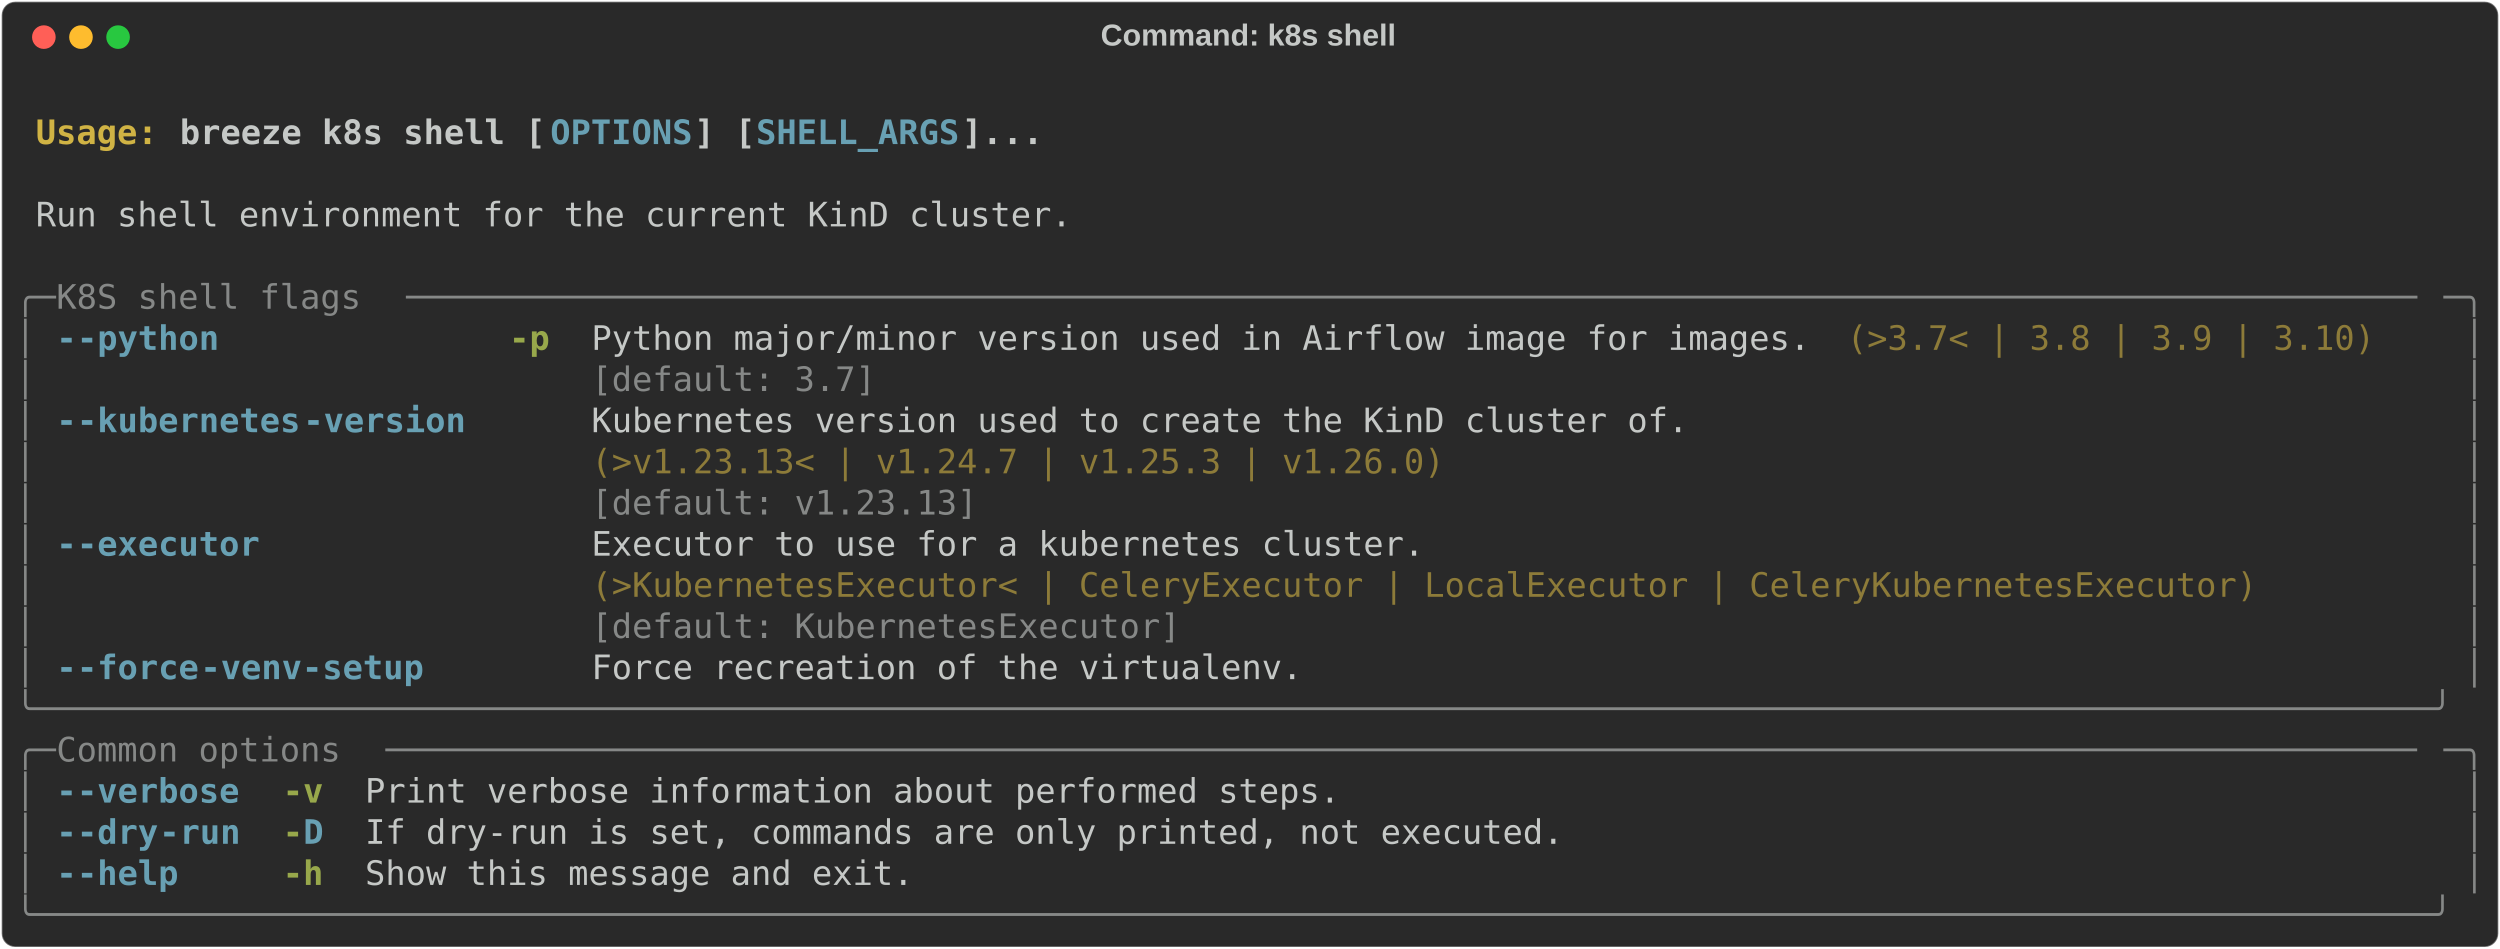
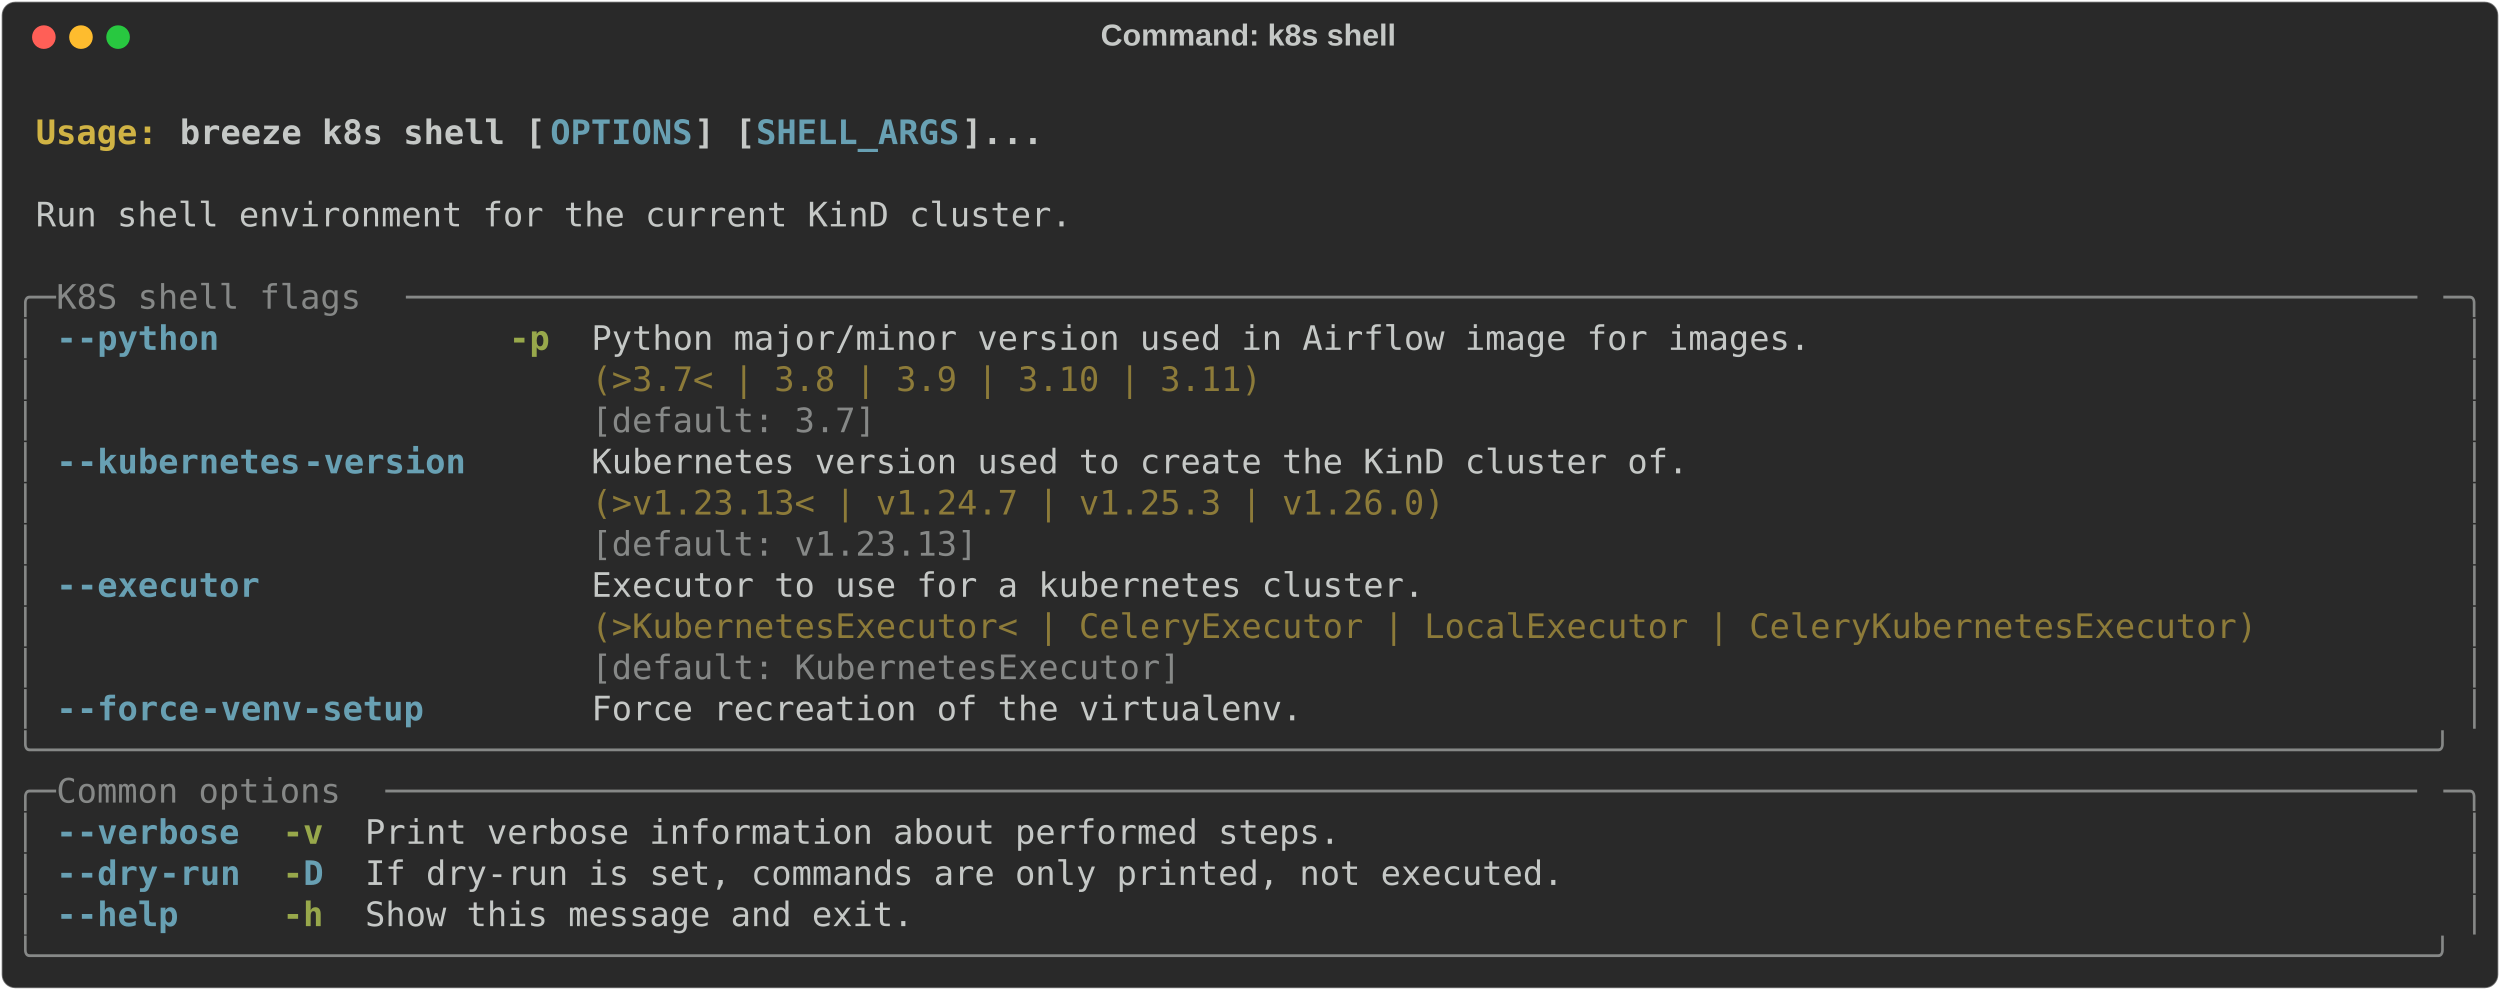
- <svg xmlns="http://www.w3.org/2000/svg" class="rich-terminal" viewBox="0 0 1482 562.4">
+ <svg xmlns="http://www.w3.org/2000/svg" class="rich-terminal" viewBox="0 0 1482 586.8">
  <style>

    @font-face {
        font-family: "Fira Code";
        src: local("FiraCode-Regular"),
                url("https://cdnjs.cloudflare.com/ajax/libs/firacode/6.2.0/woff2/FiraCode-Regular.woff2") format("woff2"),
                url("https://cdnjs.cloudflare.com/ajax/libs/firacode/6.2.0/woff/FiraCode-Regular.woff") format("woff");
        font-style: normal;
        font-weight: 400;
    }
    @font-face {
        font-family: "Fira Code";
        src: local("FiraCode-Bold"),
                url("https://cdnjs.cloudflare.com/ajax/libs/firacode/6.2.0/woff2/FiraCode-Bold.woff2") format("woff2"),
                url("https://cdnjs.cloudflare.com/ajax/libs/firacode/6.2.0/woff/FiraCode-Bold.woff") format("woff");
        font-style: bold;
        font-weight: 700;
    }

    .breeze-k8s-shell-matrix {
        font-family: Fira Code, monospace;
        font-size: 20px;
        line-height: 24.4px;
        font-variant-east-asian: full-width;
    }

    .breeze-k8s-shell-title {
        font-size: 18px;
        font-weight: bold;
        font-family: arial;
    }

    .breeze-k8s-shell-r1 { fill: #c5c8c6;font-weight: bold }
.breeze-k8s-shell-r2 { fill: #c5c8c6 }
.breeze-k8s-shell-r3 { fill: #d0b344;font-weight: bold }
.breeze-k8s-shell-r4 { fill: #68a0b3;font-weight: bold }
.breeze-k8s-shell-r5 { fill: #868887 }
.breeze-k8s-shell-r6 { fill: #98a84b;font-weight: bold }
.breeze-k8s-shell-r7 { fill: #8d7b39 }
    </style>
  <defs>
    <clipPath id="breeze-k8s-shell-clip-terminal">
-       <rect x="0" y="0" width="1463.0" height="511.4" />
+       <rect x="0" y="0" width="1463.0" height="535.8" />
    </clipPath>
    <clipPath id="breeze-k8s-shell-line-0">
      <rect x="0" y="1.5" width="1464" height="24.65" />
    </clipPath>
    <clipPath id="breeze-k8s-shell-line-1">
      <rect x="0" y="25.9" width="1464" height="24.65" />
    </clipPath>
    <clipPath id="breeze-k8s-shell-line-2">
      <rect x="0" y="50.3" width="1464" height="24.65" />
    </clipPath>
    <clipPath id="breeze-k8s-shell-line-3">
      <rect x="0" y="74.7" width="1464" height="24.65" />
    </clipPath>
    <clipPath id="breeze-k8s-shell-line-4">
      <rect x="0" y="99.1" width="1464" height="24.65" />
    </clipPath>
    <clipPath id="breeze-k8s-shell-line-5">
      <rect x="0" y="123.5" width="1464" height="24.65" />
    </clipPath>
    <clipPath id="breeze-k8s-shell-line-6">
      <rect x="0" y="147.9" width="1464" height="24.65" />
    </clipPath>
    <clipPath id="breeze-k8s-shell-line-7">
      <rect x="0" y="172.3" width="1464" height="24.65" />
    </clipPath>
    <clipPath id="breeze-k8s-shell-line-8">
      <rect x="0" y="196.7" width="1464" height="24.65" />
    </clipPath>
    <clipPath id="breeze-k8s-shell-line-9">
      <rect x="0" y="221.1" width="1464" height="24.65" />
    </clipPath>
    <clipPath id="breeze-k8s-shell-line-10">
      <rect x="0" y="245.5" width="1464" height="24.65" />
    </clipPath>
    <clipPath id="breeze-k8s-shell-line-11">
      <rect x="0" y="269.9" width="1464" height="24.65" />
    </clipPath>
    <clipPath id="breeze-k8s-shell-line-12">
      <rect x="0" y="294.3" width="1464" height="24.65" />
    </clipPath>
    <clipPath id="breeze-k8s-shell-line-13">
      <rect x="0" y="318.7" width="1464" height="24.65" />
    </clipPath>
    <clipPath id="breeze-k8s-shell-line-14">
      <rect x="0" y="343.1" width="1464" height="24.65" />
    </clipPath>
    <clipPath id="breeze-k8s-shell-line-15">
      <rect x="0" y="367.5" width="1464" height="24.65" />
    </clipPath>
    <clipPath id="breeze-k8s-shell-line-16">
      <rect x="0" y="391.9" width="1464" height="24.65" />
    </clipPath>
    <clipPath id="breeze-k8s-shell-line-17">
      <rect x="0" y="416.3" width="1464" height="24.65" />
    </clipPath>
    <clipPath id="breeze-k8s-shell-line-18">
      <rect x="0" y="440.7" width="1464" height="24.65" />
    </clipPath>
    <clipPath id="breeze-k8s-shell-line-19">
      <rect x="0" y="465.1" width="1464" height="24.65" />
    </clipPath>
+     <clipPath id="breeze-k8s-shell-line-20">
+       <rect x="0" y="489.5" width="1464" height="24.65" />
+     </clipPath>
  </defs>
-   <rect fill="#292929" stroke="rgba(255,255,255,0.35)" stroke-width="1" x="1" y="1" width="1480" height="560.4" rx="8" />
+   <rect fill="#292929" stroke="rgba(255,255,255,0.35)" stroke-width="1" x="1" y="1" width="1480" height="584.8" rx="8" />
  <text class="breeze-k8s-shell-title" fill="#c5c8c6" text-anchor="middle" x="740" y="27">Command: k8s shell</text>
  <g transform="translate(26,22)">
    <circle cx="0" cy="0" r="7" fill="#ff5f57" />
    <circle cx="22" cy="0" r="7" fill="#febc2e" />
    <circle cx="44" cy="0" r="7" fill="#28c840" />
  </g>
  <g transform="translate(9, 41)" clip-path="url(#breeze-k8s-shell-clip-terminal)">
    <g class="breeze-k8s-shell-matrix">
      <text class="breeze-k8s-shell-r2" x="1464" y="20" textLength="12.2" clip-path="url(#breeze-k8s-shell-line-0)">
</text>
      <text class="breeze-k8s-shell-r3" x="12.2" y="44.4" textLength="85.4" clip-path="url(#breeze-k8s-shell-line-1)">Usage: </text>
      <text class="breeze-k8s-shell-r1" x="97.6" y="44.4" textLength="219.6" clip-path="url(#breeze-k8s-shell-line-1)">breeze k8s shell [</text>
      <text class="breeze-k8s-shell-r4" x="317.2" y="44.4" textLength="85.4" clip-path="url(#breeze-k8s-shell-line-1)">OPTIONS</text>
      <text class="breeze-k8s-shell-r1" x="402.6" y="44.4" textLength="36.6" clip-path="url(#breeze-k8s-shell-line-1)">] [</text>
      <text class="breeze-k8s-shell-r4" x="439.2" y="44.4" textLength="122" clip-path="url(#breeze-k8s-shell-line-1)">SHELL_ARGS</text>
      <text class="breeze-k8s-shell-r1" x="561.2" y="44.4" textLength="48.8" clip-path="url(#breeze-k8s-shell-line-1)">]...</text>
      <text class="breeze-k8s-shell-r2" x="1464" y="44.4" textLength="12.2" clip-path="url(#breeze-k8s-shell-line-1)">
</text>
      <text class="breeze-k8s-shell-r2" x="1464" y="68.8" textLength="12.2" clip-path="url(#breeze-k8s-shell-line-2)">
</text>
      <text class="breeze-k8s-shell-r2" x="12.2" y="93.2" textLength="622.2" clip-path="url(#breeze-k8s-shell-line-3)">Run shell environment for the current KinD cluster.</text>
      <text class="breeze-k8s-shell-r2" x="1464" y="93.2" textLength="12.2" clip-path="url(#breeze-k8s-shell-line-3)">
</text>
      <text class="breeze-k8s-shell-r2" x="1464" y="117.6" textLength="12.2" clip-path="url(#breeze-k8s-shell-line-4)">
</text>
      <text class="breeze-k8s-shell-r5" x="0" y="142" textLength="24.4" clip-path="url(#breeze-k8s-shell-line-5)">╭─</text>
      <text class="breeze-k8s-shell-r5" x="24.4" y="142" textLength="207.4" clip-path="url(#breeze-k8s-shell-line-5)"> K8S shell flags </text>
      <text class="breeze-k8s-shell-r5" x="231.8" y="142" textLength="1207.8" clip-path="url(#breeze-k8s-shell-line-5)">───────────────────────────────────────────────────────────────────────────────────────────────────</text>
      <text class="breeze-k8s-shell-r5" x="1439.6" y="142" textLength="24.4" clip-path="url(#breeze-k8s-shell-line-5)">─╮</text>
      <text class="breeze-k8s-shell-r2" x="1464" y="142" textLength="12.2" clip-path="url(#breeze-k8s-shell-line-5)">
</text>
      <text class="breeze-k8s-shell-r5" x="0" y="166.4" textLength="12.2" clip-path="url(#breeze-k8s-shell-line-6)">│</text>
      <text class="breeze-k8s-shell-r4" x="24.4" y="166.4" textLength="12.2" clip-path="url(#breeze-k8s-shell-line-6)">-</text>
      <text class="breeze-k8s-shell-r4" x="36.6" y="166.4" textLength="85.4" clip-path="url(#breeze-k8s-shell-line-6)">-python</text>
      <text class="breeze-k8s-shell-r6" x="292.8" y="166.4" textLength="24.4" clip-path="url(#breeze-k8s-shell-line-6)">-p</text>
      <text class="breeze-k8s-shell-r2" x="341.6" y="166.4" textLength="732" clip-path="url(#breeze-k8s-shell-line-6)">Python major/minor version used in Airflow image for images.</text>
-       <text class="breeze-k8s-shell-r7" x="1085.8" y="166.4" textLength="317.2" clip-path="url(#breeze-k8s-shell-line-6)">(&gt;3.7&lt; | 3.8 | 3.9 | 3.10)</text>
      <text class="breeze-k8s-shell-r5" x="1451.8" y="166.4" textLength="12.2" clip-path="url(#breeze-k8s-shell-line-6)">│</text>
      <text class="breeze-k8s-shell-r2" x="1464" y="166.4" textLength="12.2" clip-path="url(#breeze-k8s-shell-line-6)">
</text>
      <text class="breeze-k8s-shell-r5" x="0" y="190.8" textLength="12.2" clip-path="url(#breeze-k8s-shell-line-7)">│</text>
-       <text class="breeze-k8s-shell-r5" x="341.6" y="190.8" textLength="732" clip-path="url(#breeze-k8s-shell-line-7)">[default: 3.7]                                              </text>
+       <text class="breeze-k8s-shell-r7" x="341.6" y="190.8" textLength="732" clip-path="url(#breeze-k8s-shell-line-7)">(&gt;3.7&lt; | 3.8 | 3.9 | 3.10 | 3.11)                           </text>
      <text class="breeze-k8s-shell-r5" x="1451.8" y="190.8" textLength="12.2" clip-path="url(#breeze-k8s-shell-line-7)">│</text>
      <text class="breeze-k8s-shell-r2" x="1464" y="190.8" textLength="12.2" clip-path="url(#breeze-k8s-shell-line-7)">
</text>
      <text class="breeze-k8s-shell-r5" x="0" y="215.2" textLength="12.2" clip-path="url(#breeze-k8s-shell-line-8)">│</text>
-       <text class="breeze-k8s-shell-r4" x="24.4" y="215.2" textLength="12.2" clip-path="url(#breeze-k8s-shell-line-8)">-</text>
-       <text class="breeze-k8s-shell-r4" x="36.6" y="215.2" textLength="134.2" clip-path="url(#breeze-k8s-shell-line-8)">-kubernetes</text>
-       <text class="breeze-k8s-shell-r4" x="170.8" y="215.2" textLength="97.6" clip-path="url(#breeze-k8s-shell-line-8)">-version</text>
-       <text class="breeze-k8s-shell-r2" x="341.6" y="215.2" textLength="658.8" clip-path="url(#breeze-k8s-shell-line-8)">Kubernetes version used to create the KinD cluster of.</text>
+       <text class="breeze-k8s-shell-r5" x="341.6" y="215.2" textLength="732" clip-path="url(#breeze-k8s-shell-line-8)">[default: 3.7]                                              </text>
      <text class="breeze-k8s-shell-r5" x="1451.8" y="215.2" textLength="12.2" clip-path="url(#breeze-k8s-shell-line-8)">│</text>
      <text class="breeze-k8s-shell-r2" x="1464" y="215.2" textLength="12.2" clip-path="url(#breeze-k8s-shell-line-8)">
</text>
      <text class="breeze-k8s-shell-r5" x="0" y="239.6" textLength="12.2" clip-path="url(#breeze-k8s-shell-line-9)">│</text>
-       <text class="breeze-k8s-shell-r7" x="341.6" y="239.6" textLength="658.8" clip-path="url(#breeze-k8s-shell-line-9)">(&gt;v1.23.13&lt; | v1.24.7 | v1.25.3 | v1.26.0)            </text>
+       <text class="breeze-k8s-shell-r4" x="24.4" y="239.6" textLength="12.2" clip-path="url(#breeze-k8s-shell-line-9)">-</text>
+       <text class="breeze-k8s-shell-r4" x="36.6" y="239.6" textLength="134.2" clip-path="url(#breeze-k8s-shell-line-9)">-kubernetes</text>
+       <text class="breeze-k8s-shell-r4" x="170.8" y="239.6" textLength="97.6" clip-path="url(#breeze-k8s-shell-line-9)">-version</text>
+       <text class="breeze-k8s-shell-r2" x="341.6" y="239.6" textLength="658.8" clip-path="url(#breeze-k8s-shell-line-9)">Kubernetes version used to create the KinD cluster of.</text>
      <text class="breeze-k8s-shell-r5" x="1451.8" y="239.6" textLength="12.2" clip-path="url(#breeze-k8s-shell-line-9)">│</text>
      <text class="breeze-k8s-shell-r2" x="1464" y="239.6" textLength="12.2" clip-path="url(#breeze-k8s-shell-line-9)">
</text>
      <text class="breeze-k8s-shell-r5" x="0" y="264" textLength="12.2" clip-path="url(#breeze-k8s-shell-line-10)">│</text>
-       <text class="breeze-k8s-shell-r5" x="341.6" y="264" textLength="658.8" clip-path="url(#breeze-k8s-shell-line-10)">[default: v1.23.13]                                   </text>
+       <text class="breeze-k8s-shell-r7" x="341.6" y="264" textLength="658.8" clip-path="url(#breeze-k8s-shell-line-10)">(&gt;v1.23.13&lt; | v1.24.7 | v1.25.3 | v1.26.0)            </text>
      <text class="breeze-k8s-shell-r5" x="1451.8" y="264" textLength="12.2" clip-path="url(#breeze-k8s-shell-line-10)">│</text>
      <text class="breeze-k8s-shell-r2" x="1464" y="264" textLength="12.2" clip-path="url(#breeze-k8s-shell-line-10)">
</text>
      <text class="breeze-k8s-shell-r5" x="0" y="288.4" textLength="12.2" clip-path="url(#breeze-k8s-shell-line-11)">│</text>
-       <text class="breeze-k8s-shell-r4" x="24.4" y="288.4" textLength="12.2" clip-path="url(#breeze-k8s-shell-line-11)">-</text>
-       <text class="breeze-k8s-shell-r4" x="36.6" y="288.4" textLength="109.8" clip-path="url(#breeze-k8s-shell-line-11)">-executor</text>
-       <text class="breeze-k8s-shell-r2" x="341.6" y="288.4" textLength="1000.4" clip-path="url(#breeze-k8s-shell-line-11)">Executor to use for a kubernetes cluster.                                         </text>
+       <text class="breeze-k8s-shell-r5" x="341.6" y="288.4" textLength="658.8" clip-path="url(#breeze-k8s-shell-line-11)">[default: v1.23.13]                                   </text>
      <text class="breeze-k8s-shell-r5" x="1451.8" y="288.4" textLength="12.2" clip-path="url(#breeze-k8s-shell-line-11)">│</text>
      <text class="breeze-k8s-shell-r2" x="1464" y="288.4" textLength="12.2" clip-path="url(#breeze-k8s-shell-line-11)">
</text>
      <text class="breeze-k8s-shell-r5" x="0" y="312.8" textLength="12.2" clip-path="url(#breeze-k8s-shell-line-12)">│</text>
-       <text class="breeze-k8s-shell-r7" x="341.6" y="312.8" textLength="1000.4" clip-path="url(#breeze-k8s-shell-line-12)">(&gt;KubernetesExecutor&lt; | CeleryExecutor | LocalExecutor | CeleryKubernetesExecutor)</text>
+       <text class="breeze-k8s-shell-r4" x="24.4" y="312.8" textLength="12.2" clip-path="url(#breeze-k8s-shell-line-12)">-</text>
+       <text class="breeze-k8s-shell-r4" x="36.6" y="312.8" textLength="109.8" clip-path="url(#breeze-k8s-shell-line-12)">-executor</text>
+       <text class="breeze-k8s-shell-r2" x="341.6" y="312.8" textLength="1000.4" clip-path="url(#breeze-k8s-shell-line-12)">Executor to use for a kubernetes cluster.                                         </text>
      <text class="breeze-k8s-shell-r5" x="1451.8" y="312.8" textLength="12.2" clip-path="url(#breeze-k8s-shell-line-12)">│</text>
      <text class="breeze-k8s-shell-r2" x="1464" y="312.8" textLength="12.2" clip-path="url(#breeze-k8s-shell-line-12)">
</text>
      <text class="breeze-k8s-shell-r5" x="0" y="337.2" textLength="12.2" clip-path="url(#breeze-k8s-shell-line-13)">│</text>
-       <text class="breeze-k8s-shell-r5" x="341.6" y="337.2" textLength="1000.4" clip-path="url(#breeze-k8s-shell-line-13)">[default: KubernetesExecutor]                                                     </text>
+       <text class="breeze-k8s-shell-r7" x="341.6" y="337.2" textLength="1000.4" clip-path="url(#breeze-k8s-shell-line-13)">(&gt;KubernetesExecutor&lt; | CeleryExecutor | LocalExecutor | CeleryKubernetesExecutor)</text>
      <text class="breeze-k8s-shell-r5" x="1451.8" y="337.2" textLength="12.2" clip-path="url(#breeze-k8s-shell-line-13)">│</text>
      <text class="breeze-k8s-shell-r2" x="1464" y="337.2" textLength="12.2" clip-path="url(#breeze-k8s-shell-line-13)">
</text>
      <text class="breeze-k8s-shell-r5" x="0" y="361.6" textLength="12.2" clip-path="url(#breeze-k8s-shell-line-14)">│</text>
-       <text class="breeze-k8s-shell-r4" x="24.4" y="361.6" textLength="12.2" clip-path="url(#breeze-k8s-shell-line-14)">-</text>
-       <text class="breeze-k8s-shell-r4" x="36.6" y="361.6" textLength="73.2" clip-path="url(#breeze-k8s-shell-line-14)">-force</text>
-       <text class="breeze-k8s-shell-r4" x="109.8" y="361.6" textLength="134.2" clip-path="url(#breeze-k8s-shell-line-14)">-venv-setup</text>
-       <text class="breeze-k8s-shell-r2" x="341.6" y="361.6" textLength="427" clip-path="url(#breeze-k8s-shell-line-14)">Force recreation of the virtualenv.</text>
+       <text class="breeze-k8s-shell-r5" x="341.6" y="361.6" textLength="1000.4" clip-path="url(#breeze-k8s-shell-line-14)">[default: KubernetesExecutor]                                                     </text>
      <text class="breeze-k8s-shell-r5" x="1451.8" y="361.6" textLength="12.2" clip-path="url(#breeze-k8s-shell-line-14)">│</text>
      <text class="breeze-k8s-shell-r2" x="1464" y="361.6" textLength="12.2" clip-path="url(#breeze-k8s-shell-line-14)">
</text>
-       <text class="breeze-k8s-shell-r5" x="0" y="386" textLength="1464" clip-path="url(#breeze-k8s-shell-line-15)">╰──────────────────────────────────────────────────────────────────────────────────────────────────────────────────────╯</text>
+       <text class="breeze-k8s-shell-r5" x="0" y="386" textLength="12.2" clip-path="url(#breeze-k8s-shell-line-15)">│</text>
+       <text class="breeze-k8s-shell-r4" x="24.4" y="386" textLength="12.2" clip-path="url(#breeze-k8s-shell-line-15)">-</text>
+       <text class="breeze-k8s-shell-r4" x="36.6" y="386" textLength="73.2" clip-path="url(#breeze-k8s-shell-line-15)">-force</text>
+       <text class="breeze-k8s-shell-r4" x="109.8" y="386" textLength="134.2" clip-path="url(#breeze-k8s-shell-line-15)">-venv-setup</text>
+       <text class="breeze-k8s-shell-r2" x="341.6" y="386" textLength="427" clip-path="url(#breeze-k8s-shell-line-15)">Force recreation of the virtualenv.</text>
+       <text class="breeze-k8s-shell-r5" x="1451.8" y="386" textLength="12.2" clip-path="url(#breeze-k8s-shell-line-15)">│</text>
      <text class="breeze-k8s-shell-r2" x="1464" y="386" textLength="12.2" clip-path="url(#breeze-k8s-shell-line-15)">
</text>
-       <text class="breeze-k8s-shell-r5" x="0" y="410.4" textLength="24.4" clip-path="url(#breeze-k8s-shell-line-16)">╭─</text>
-       <text class="breeze-k8s-shell-r5" x="24.4" y="410.4" textLength="195.2" clip-path="url(#breeze-k8s-shell-line-16)"> Common options </text>
-       <text class="breeze-k8s-shell-r5" x="219.6" y="410.4" textLength="1220" clip-path="url(#breeze-k8s-shell-line-16)">────────────────────────────────────────────────────────────────────────────────────────────────────</text>
-       <text class="breeze-k8s-shell-r5" x="1439.6" y="410.4" textLength="24.4" clip-path="url(#breeze-k8s-shell-line-16)">─╮</text>
+       <text class="breeze-k8s-shell-r5" x="0" y="410.4" textLength="1464" clip-path="url(#breeze-k8s-shell-line-16)">╰──────────────────────────────────────────────────────────────────────────────────────────────────────────────────────╯</text>
      <text class="breeze-k8s-shell-r2" x="1464" y="410.4" textLength="12.2" clip-path="url(#breeze-k8s-shell-line-16)">
</text>
-       <text class="breeze-k8s-shell-r5" x="0" y="434.8" textLength="12.2" clip-path="url(#breeze-k8s-shell-line-17)">│</text>
-       <text class="breeze-k8s-shell-r4" x="24.4" y="434.8" textLength="12.2" clip-path="url(#breeze-k8s-shell-line-17)">-</text>
-       <text class="breeze-k8s-shell-r4" x="36.6" y="434.8" textLength="97.6" clip-path="url(#breeze-k8s-shell-line-17)">-verbose</text>
-       <text class="breeze-k8s-shell-r6" x="158.6" y="434.8" textLength="24.4" clip-path="url(#breeze-k8s-shell-line-17)">-v</text>
-       <text class="breeze-k8s-shell-r2" x="207.4" y="434.8" textLength="585.6" clip-path="url(#breeze-k8s-shell-line-17)">Print verbose information about performed steps.</text>
-       <text class="breeze-k8s-shell-r5" x="1451.8" y="434.8" textLength="12.2" clip-path="url(#breeze-k8s-shell-line-17)">│</text>
+       <text class="breeze-k8s-shell-r5" x="0" y="434.8" textLength="24.4" clip-path="url(#breeze-k8s-shell-line-17)">╭─</text>
+       <text class="breeze-k8s-shell-r5" x="24.4" y="434.8" textLength="195.2" clip-path="url(#breeze-k8s-shell-line-17)"> Common options </text>
+       <text class="breeze-k8s-shell-r5" x="219.6" y="434.8" textLength="1220" clip-path="url(#breeze-k8s-shell-line-17)">────────────────────────────────────────────────────────────────────────────────────────────────────</text>
+       <text class="breeze-k8s-shell-r5" x="1439.6" y="434.8" textLength="24.4" clip-path="url(#breeze-k8s-shell-line-17)">─╮</text>
      <text class="breeze-k8s-shell-r2" x="1464" y="434.8" textLength="12.2" clip-path="url(#breeze-k8s-shell-line-17)">
</text>
      <text class="breeze-k8s-shell-r5" x="0" y="459.2" textLength="12.2" clip-path="url(#breeze-k8s-shell-line-18)">│</text>
      <text class="breeze-k8s-shell-r4" x="24.4" y="459.2" textLength="12.2" clip-path="url(#breeze-k8s-shell-line-18)">-</text>
-       <text class="breeze-k8s-shell-r4" x="36.6" y="459.2" textLength="48.8" clip-path="url(#breeze-k8s-shell-line-18)">-dry</text>
-       <text class="breeze-k8s-shell-r4" x="85.4" y="459.2" textLength="48.8" clip-path="url(#breeze-k8s-shell-line-18)">-run</text>
-       <text class="breeze-k8s-shell-r6" x="158.6" y="459.2" textLength="12.2" clip-path="url(#breeze-k8s-shell-line-18)">-</text>
-       <text class="breeze-k8s-shell-r4" x="170.8" y="459.2" textLength="12.2" clip-path="url(#breeze-k8s-shell-line-18)">D</text>
-       <text class="breeze-k8s-shell-r2" x="207.4" y="459.2" textLength="719.8" clip-path="url(#breeze-k8s-shell-line-18)">If dry-run is set, commands are only printed, not executed.</text>
+       <text class="breeze-k8s-shell-r4" x="36.6" y="459.2" textLength="97.6" clip-path="url(#breeze-k8s-shell-line-18)">-verbose</text>
+       <text class="breeze-k8s-shell-r6" x="158.6" y="459.2" textLength="24.4" clip-path="url(#breeze-k8s-shell-line-18)">-v</text>
+       <text class="breeze-k8s-shell-r2" x="207.4" y="459.2" textLength="585.6" clip-path="url(#breeze-k8s-shell-line-18)">Print verbose information about performed steps.</text>
      <text class="breeze-k8s-shell-r5" x="1451.8" y="459.2" textLength="12.2" clip-path="url(#breeze-k8s-shell-line-18)">│</text>
      <text class="breeze-k8s-shell-r2" x="1464" y="459.2" textLength="12.2" clip-path="url(#breeze-k8s-shell-line-18)">
</text>
      <text class="breeze-k8s-shell-r5" x="0" y="483.6" textLength="12.2" clip-path="url(#breeze-k8s-shell-line-19)">│</text>
      <text class="breeze-k8s-shell-r4" x="24.4" y="483.6" textLength="12.2" clip-path="url(#breeze-k8s-shell-line-19)">-</text>
-       <text class="breeze-k8s-shell-r4" x="36.6" y="483.6" textLength="61" clip-path="url(#breeze-k8s-shell-line-19)">-help</text>
-       <text class="breeze-k8s-shell-r6" x="158.6" y="483.6" textLength="24.4" clip-path="url(#breeze-k8s-shell-line-19)">-h</text>
-       <text class="breeze-k8s-shell-r2" x="207.4" y="483.6" textLength="329.4" clip-path="url(#breeze-k8s-shell-line-19)">Show this message and exit.</text>
+       <text class="breeze-k8s-shell-r4" x="36.6" y="483.6" textLength="48.8" clip-path="url(#breeze-k8s-shell-line-19)">-dry</text>
+       <text class="breeze-k8s-shell-r4" x="85.4" y="483.6" textLength="48.8" clip-path="url(#breeze-k8s-shell-line-19)">-run</text>
+       <text class="breeze-k8s-shell-r6" x="158.6" y="483.6" textLength="12.2" clip-path="url(#breeze-k8s-shell-line-19)">-</text>
+       <text class="breeze-k8s-shell-r4" x="170.8" y="483.6" textLength="12.2" clip-path="url(#breeze-k8s-shell-line-19)">D</text>
+       <text class="breeze-k8s-shell-r2" x="207.4" y="483.6" textLength="719.8" clip-path="url(#breeze-k8s-shell-line-19)">If dry-run is set, commands are only printed, not executed.</text>
      <text class="breeze-k8s-shell-r5" x="1451.8" y="483.6" textLength="12.2" clip-path="url(#breeze-k8s-shell-line-19)">│</text>
      <text class="breeze-k8s-shell-r2" x="1464" y="483.6" textLength="12.2" clip-path="url(#breeze-k8s-shell-line-19)">
</text>
-       <text class="breeze-k8s-shell-r5" x="0" y="508" textLength="1464" clip-path="url(#breeze-k8s-shell-line-20)">╰──────────────────────────────────────────────────────────────────────────────────────────────────────────────────────╯</text>
+       <text class="breeze-k8s-shell-r5" x="0" y="508" textLength="12.2" clip-path="url(#breeze-k8s-shell-line-20)">│</text>
+       <text class="breeze-k8s-shell-r4" x="24.4" y="508" textLength="12.2" clip-path="url(#breeze-k8s-shell-line-20)">-</text>
+       <text class="breeze-k8s-shell-r4" x="36.6" y="508" textLength="61" clip-path="url(#breeze-k8s-shell-line-20)">-help</text>
+       <text class="breeze-k8s-shell-r6" x="158.6" y="508" textLength="24.4" clip-path="url(#breeze-k8s-shell-line-20)">-h</text>
+       <text class="breeze-k8s-shell-r2" x="207.4" y="508" textLength="329.4" clip-path="url(#breeze-k8s-shell-line-20)">Show this message and exit.</text>
+       <text class="breeze-k8s-shell-r5" x="1451.8" y="508" textLength="12.2" clip-path="url(#breeze-k8s-shell-line-20)">│</text>
      <text class="breeze-k8s-shell-r2" x="1464" y="508" textLength="12.2" clip-path="url(#breeze-k8s-shell-line-20)">
+ </text>
+       <text class="breeze-k8s-shell-r5" x="0" y="532.4" textLength="1464" clip-path="url(#breeze-k8s-shell-line-21)">╰──────────────────────────────────────────────────────────────────────────────────────────────────────────────────────╯</text>
+       <text class="breeze-k8s-shell-r2" x="1464" y="532.4" textLength="12.2" clip-path="url(#breeze-k8s-shell-line-21)">
</text>
    </g>
  </g>
</svg>
